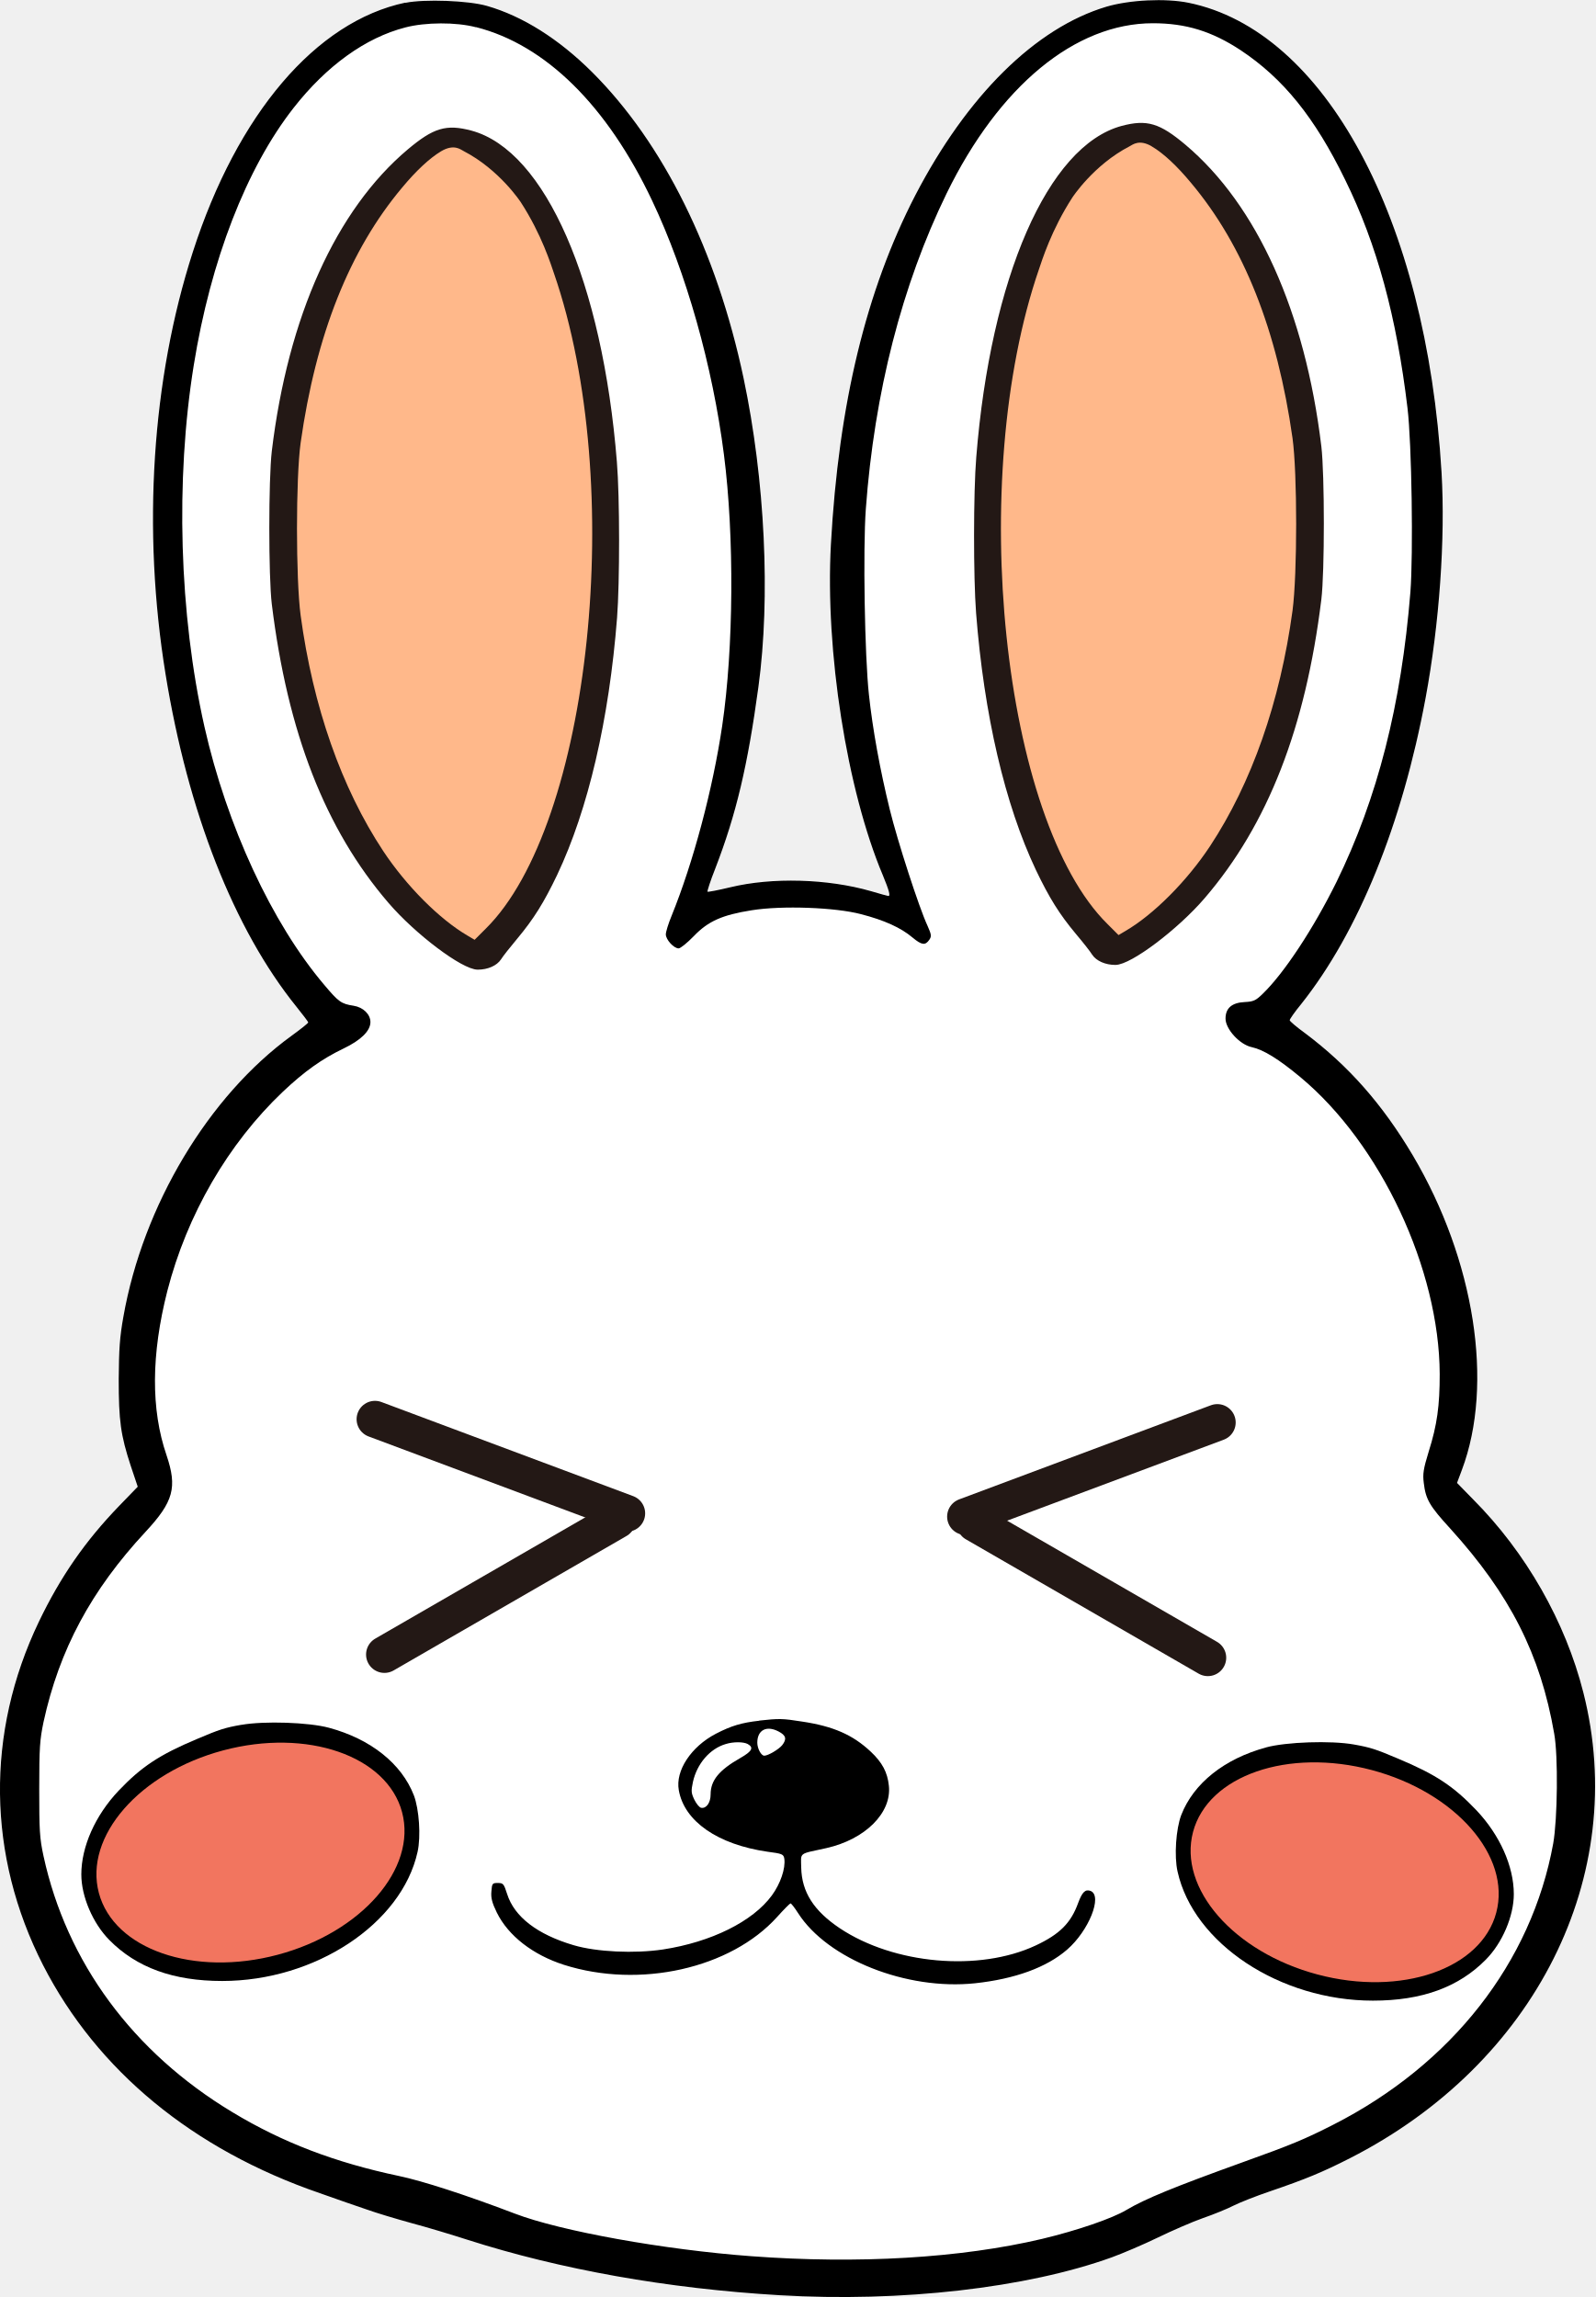
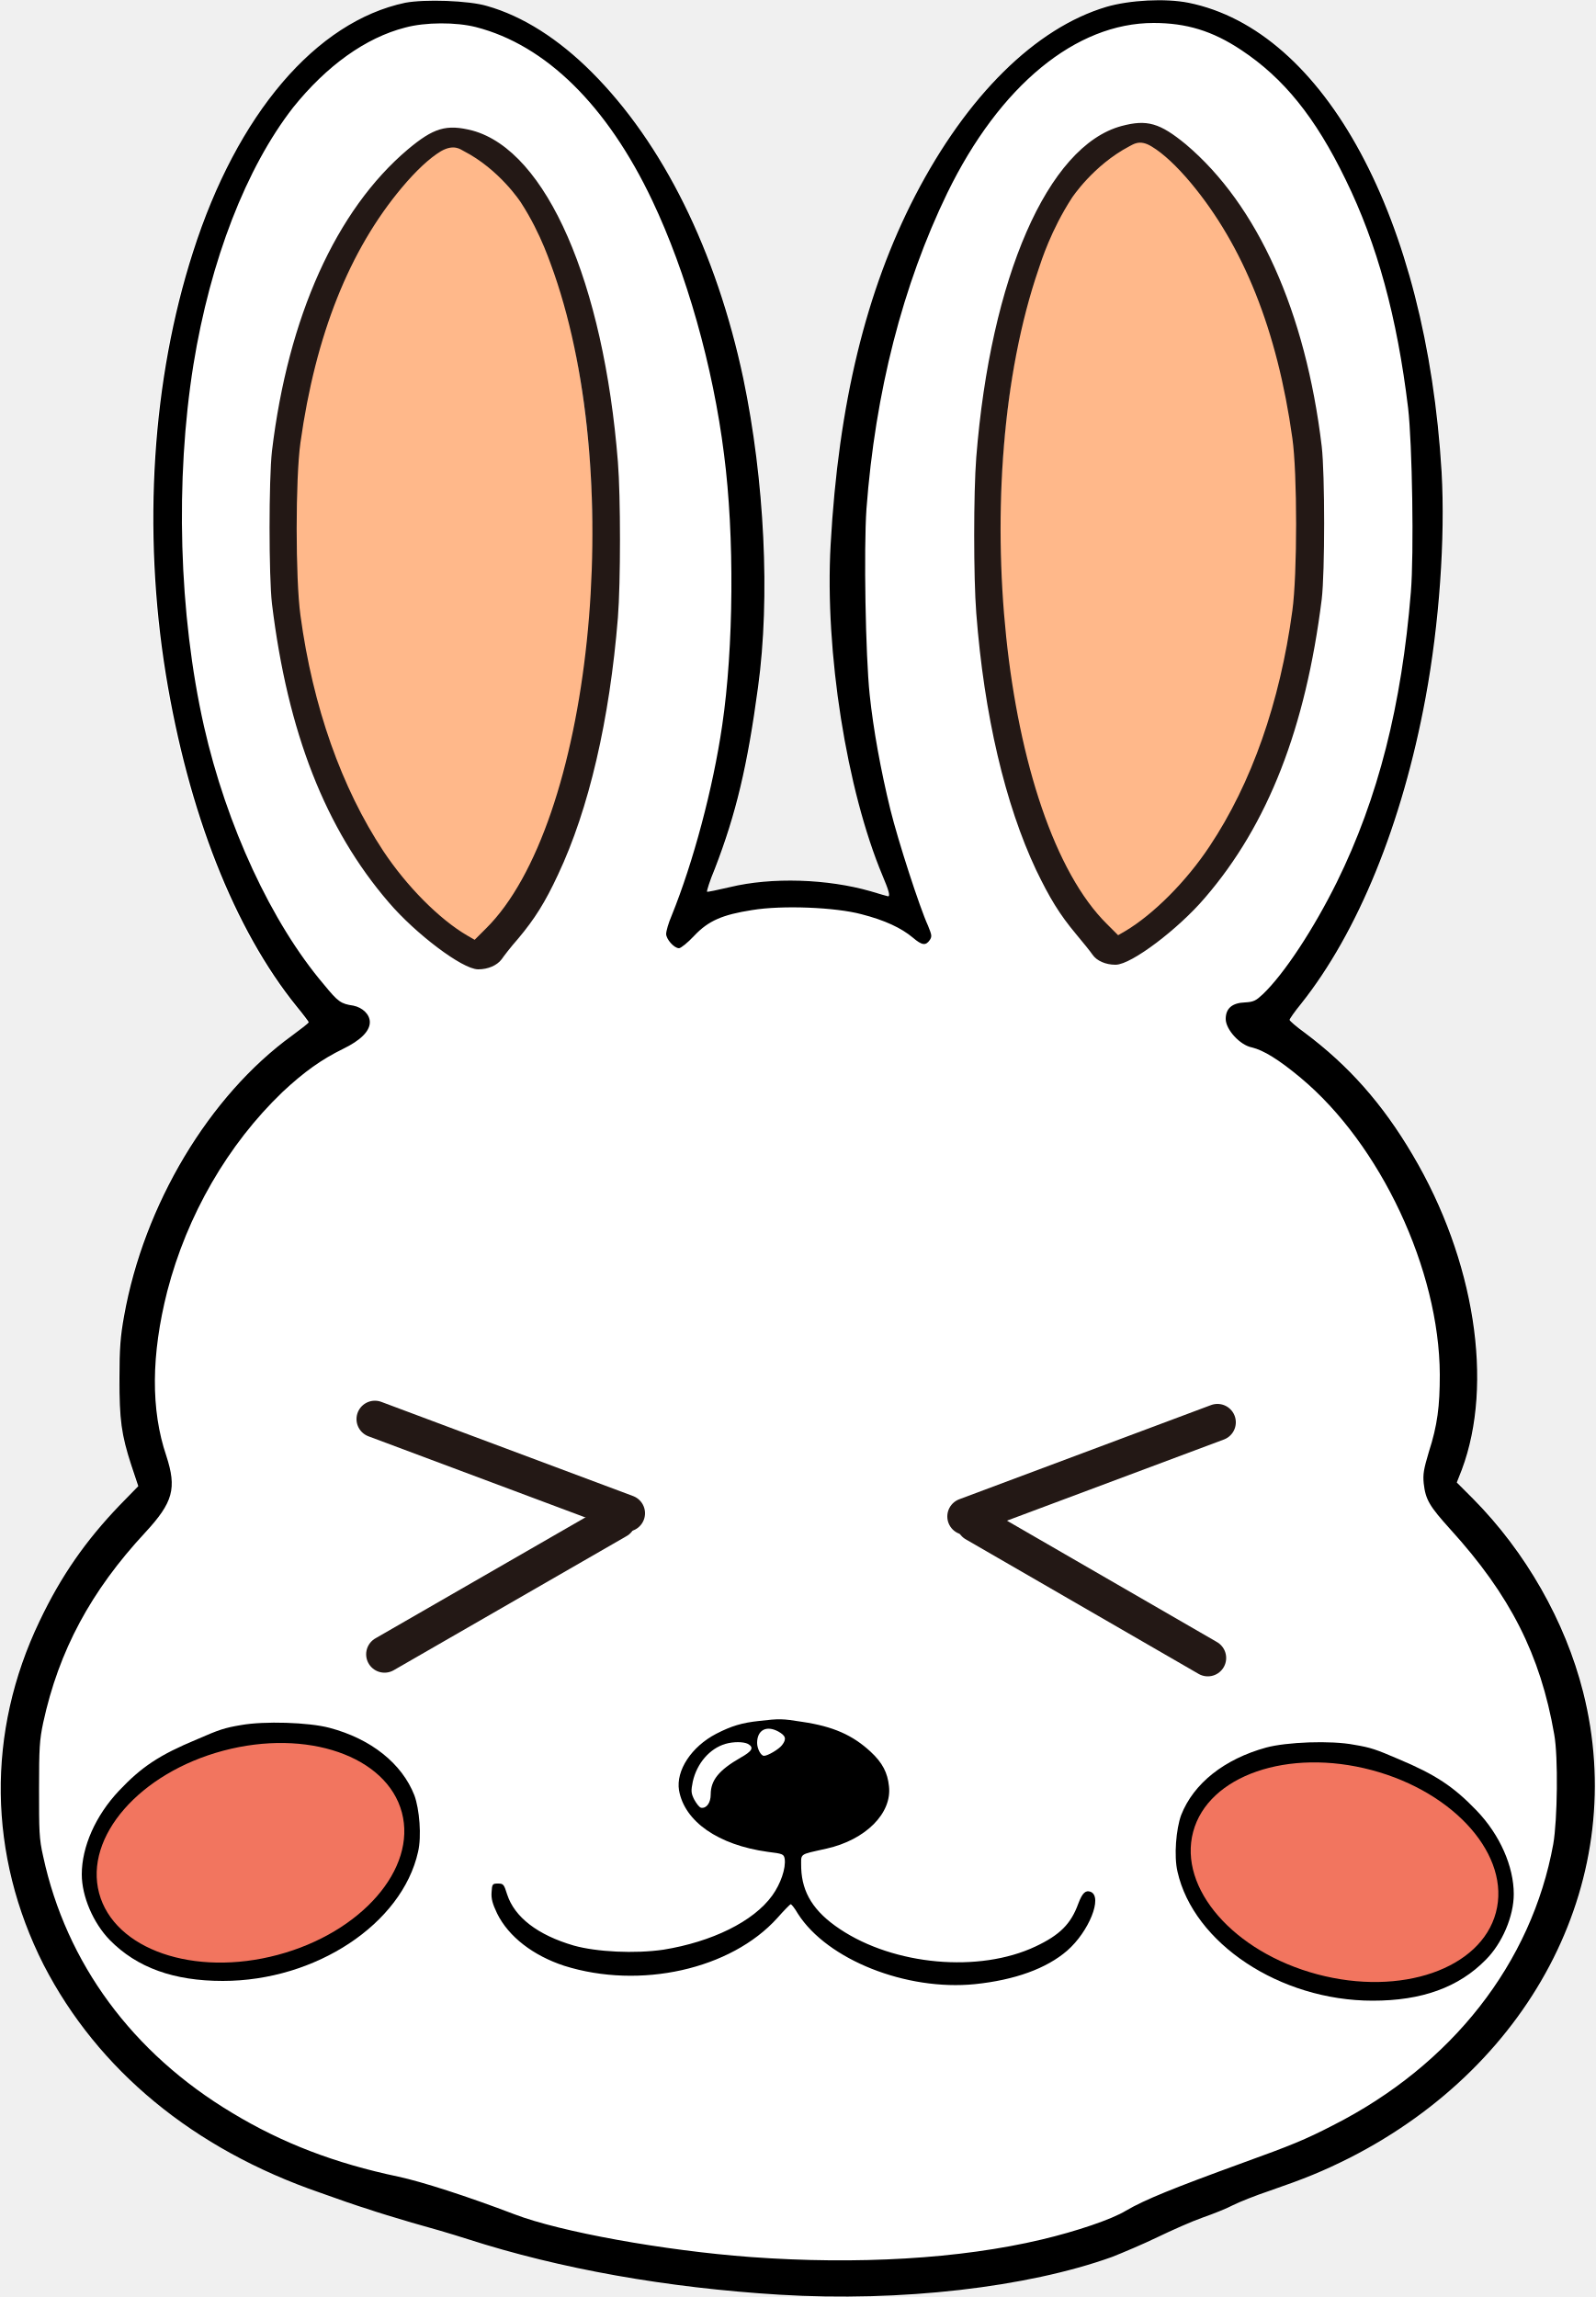
- <svg xmlns="http://www.w3.org/2000/svg" id="eyes" viewBox="0 0 347.21 500">
-   <defs>
-     <style>.cls-1{fill:#f2755f;}.cls-2{fill:#231815;stroke-miterlimit:10;}.cls-2,.cls-3{stroke:#231815;}.cls-2,.cls-4,.cls-5,.cls-6{fill-rule:evenodd;}.cls-3{fill:none;stroke-linecap:round;stroke-linejoin:round;stroke-width:8px;}.cls-4{fill:#fff;}.cls-5{fill:#ffb88a;}</style>
-   </defs>
-   <path class="cls-4" d="m315.72,332.75c-4.53-4.95-5.37-6.39-5.8-9.98-.25-1.95-.08-3.05,1.06-6.77,1.86-5.88,2.41-10.03,2.41-16.92-.08-22.85-12.86-50.09-30.29-64.6-4.78-3.98-8.08-6.01-10.62-6.56-2.62-.55-5.71-3.93-5.71-6.22s1.4-3.47,4.19-3.6c1.9-.08,2.41-.34,3.89-1.78,4.65-4.48,11.08-14.26,16.08-24.37,8.93-18.28,14.09-38.46,16.08-63.08.63-8.33.3-32.32-.63-40.06-2.37-19.84-6.64-35.62-13.58-49.71-6.64-13.62-13.5-22.04-22.72-28.18-6.3-4.15-11.97-5.88-19.12-5.88-16.92,0-33.46,13.66-44.89,37.02-9.73,19.97-15.74,43.36-17.6,68.75-.63,8.67-.25,31.94.68,40.4.8,7.53,2.41,16.33,4.53,24.96,1.69,6.9,6.39,21.41,8.21,25.3.85,1.9.93,2.28.42,3.05-.89,1.31-1.65,1.23-3.68-.47-2.5-2.12-6.13-3.77-11.21-5.08-5.58-1.48-17.18-1.9-23.78-.85-6.43,1.02-9.48,2.37-12.61,5.63-1.44,1.48-2.92,2.67-3.3,2.67-1.06,0-2.79-1.9-2.79-3.05,0-.55.55-2.33,1.23-3.98,4.74-11.63,9.01-27.71,11.04-41.42,2.5-16.92,2.67-41.29.38-59.02-2.45-19.25-8.21-39.64-15.61-55.25-9.81-20.73-23.23-33.97-38.37-37.82-4.32-1.14-11-1.1-15.36.04-8.67,2.24-17.13,8.33-24.33,17.51-10.28,13.11-18.06,33.21-21.75,56.05-4.02,24.92-3.17,54.19,2.33,78.65,4.87,21.58,14.68,42.77,26.06,56.18,3.17,3.77,3.72,4.15,6.43,4.57,2.07.34,3.64,1.86,3.64,3.55,0,1.95-2.12,3.98-5.84,5.75-4.74,2.28-8.55,4.99-13.24,9.43-11.93,11.34-20.86,26.78-25.13,43.36-3.51,13.79-3.6,25.76-.17,35.75,2.37,7.02,1.52,10.11-4.57,16.67-11.85,12.73-18.78,25.68-22.21,41.42-.8,3.85-.93,5.63-.93,14.55s.08,10.66.93,14.6c5.03,23.14,19.46,42.73,41.12,55.76,10.91,6.6,22.38,10.96,36.21,13.88,5.12,1.06,14.76,4.19,25.3,8.21,9.94,3.81,32.49,7.87,51.44,9.26,23.23,1.73,45.56.42,63.29-3.77,7.62-1.82,15.27-4.44,18.36-6.3,4.06-2.41,10.24-4.95,25.38-10.41,10.49-3.77,13.45-4.99,19.67-8.16,25.76-13.11,43.15-35.33,47.85-61.22.93-5.25,1.1-19.04.21-23.9-3-17.26-9.6-30.25-22.59-44.59Z" />
-   <path class="cls-4" d="m25.84,300.13c.04-6.47.21-9.1,1.02-13.54,4.27-24.2,18.53-48.02,36.59-61.13,1.99-1.44,3.64-2.75,3.64-2.92,0-.13-1.18-1.69-2.58-3.43-13.58-16.84-23.61-42.35-28.47-72.34-5.12-31.43-3-64.22,5.92-91.89C51.65,24.77,68.78,4.67,88.24.57c4.15-.85,13.71-.51,17.77.68,7.78,2.24,15.61,7.19,22.85,14.38,15.53,15.48,27.12,38.88,33,66.67,4.65,22.13,5.88,47.68,3.22,67.22-2.33,17.13-4.82,27.67-9.39,39.51-1.06,2.67-1.78,4.91-1.69,5.03.13.08,2.37-.34,4.99-.97,9.1-2.2,21.15-1.86,30.59.85,1.99.59,3.68,1.06,3.81,1.06.47,0,.13-1.27-1.23-4.53-7.83-18.57-12.56-48.82-11.3-72,1.69-30.63,7.66-55.25,18.36-75.98,11.3-21.74,26.19-36.47,41.63-41.08,5.03-1.48,12.82-1.86,17.85-.85,29.7,6.05,51.78,47,55.08,102.21.85,14.47-.47,32.96-3.47,49.12-5.12,27.54-14.64,50.98-27.08,66.63-1.4,1.69-2.5,3.3-2.5,3.51s1.48,1.48,3.3,2.79c9.48,7.11,16.84,15.44,23.48,26.61,13.5,22.8,17.73,49.84,10.7,68.49l-1.06,2.83,3.47,3.55c11.55,11.59,20.14,26.69,24.03,42.09,10.11,39.81-10.45,80.8-50.81,101.36-5.97,3.05-9.65,4.57-17.47,7.23-3,1.02-6.52,2.41-7.87,3.09-1.31.68-4.32,1.9-6.64,2.71-2.28.8-6.77,2.75-9.9,4.27-3.13,1.52-7.61,3.43-9.94,4.27-18.49,6.68-45.94,9.81-72.34,8.25-24.45-1.44-47.68-5.58-67.9-12.06-3.38-1.1-8.88-2.75-12.23-3.64-3.38-.93-7.74-2.24-9.73-2.96-2.03-.68-6.6-2.28-10.2-3.55-27.67-9.52-48.48-26.69-60.24-49.62-12.18-23.86-12.52-50.55-.93-74.75,4.74-9.86,10.11-17.6,17.51-25.26l4.02-4.15-1.52-4.53" />
-   <path class="cls-6" d="m88.24.57c-19.46,4.1-36.59,24.2-46.28,54.32-8.93,27.67-11.04,60.45-5.92,91.89,4.87,29.99,14.89,55.5,28.47,72.34,1.4,1.73,2.58,3.3,2.58,3.43,0,.17-1.65,1.48-3.64,2.92-18.06,13.11-32.32,36.93-36.59,61.13-.8,4.44-.97,7.06-1.02,13.54,0,9.14.42,12.23,2.62,18.95l1.52,4.53-4.02,4.15c-7.4,7.66-12.78,15.4-17.51,25.26-11.59,24.2-11.25,50.89.93,74.75,11.76,22.93,32.58,40.11,60.24,49.62,3.6,1.27,8.16,2.88,10.2,3.55,1.99.72,6.35,2.03,9.73,2.96,3.34.89,8.84,2.54,12.23,3.64,20.22,6.47,43.45,10.62,67.9,12.06,26.4,1.57,53.85-1.57,72.34-8.25,2.33-.85,6.81-2.75,9.94-4.27s7.61-3.47,9.9-4.27c2.33-.8,5.33-2.03,6.64-2.71,1.35-.68,4.87-2.07,7.87-3.09,7.83-2.67,11.51-4.19,17.47-7.23,40.36-20.56,60.92-61.55,50.81-101.36-3.89-15.4-12.48-30.5-24.03-42.09l-3.47-3.55,1.06-2.83c7.02-18.66,2.79-45.69-10.7-68.49-6.64-11.17-14-19.5-23.48-26.61-1.82-1.31-3.3-2.58-3.3-2.79s1.1-1.82,2.5-3.51c12.44-15.65,21.96-39.09,27.08-66.63,3-16.16,4.32-34.65,3.47-49.12-3.3-55.21-25.38-96.16-55.08-102.21-5.03-1.02-12.82-.63-17.85.85-15.44,4.61-30.33,19.33-41.63,41.08-10.7,20.73-16.67,45.35-18.36,75.98-1.27,23.18,3.47,53.43,11.3,72,1.35,3.26,1.69,4.53,1.23,4.53-.13,0-1.82-.47-3.81-1.06-9.43-2.71-21.49-3.05-30.59-.85-2.62.63-4.87,1.06-4.99.97-.08-.13.63-2.37,1.69-5.03,4.57-11.85,7.06-22.38,9.39-39.51,2.67-19.55,1.44-45.1-3.22-67.22-5.88-27.79-17.47-51.19-33-66.67-7.23-7.19-15.06-12.14-22.84-14.38-4.06-1.18-13.62-1.52-17.77-.68Zm15.36,5.33c15.15,3.85,28.56,17.09,38.37,37.82,7.4,15.61,13.16,36,15.61,55.25,2.28,17.73,2.12,42.09-.38,59.02-2.03,13.71-6.3,29.78-11.04,41.42-.68,1.65-1.23,3.43-1.23,3.98,0,1.14,1.73,3.05,2.79,3.05.38,0,1.86-1.18,3.3-2.67,3.13-3.26,6.18-4.61,12.61-5.63,6.6-1.06,18.19-.63,23.78.85,5.08,1.31,8.71,2.96,11.21,5.08,2.03,1.69,2.79,1.78,3.68.47.51-.76.42-1.14-.42-3.05-1.82-3.89-6.52-18.4-8.21-25.3-2.12-8.63-3.72-17.43-4.53-24.96-.93-8.46-1.31-31.73-.68-40.4,1.86-25.38,7.87-48.78,17.6-68.75,11.42-23.35,27.96-37.02,44.89-37.02,7.15,0,12.82,1.73,19.12,5.88,9.22,6.13,16.08,14.55,22.72,28.18,6.94,14.09,11.21,29.87,13.58,49.71.93,7.74,1.27,31.73.63,40.06-1.99,24.62-7.15,44.8-16.08,63.08-4.99,10.11-11.42,19.88-16.08,24.37-1.48,1.44-1.99,1.69-3.89,1.78-2.79.13-4.19,1.31-4.19,3.6s3.09,5.67,5.71,6.22c2.54.55,5.84,2.58,10.62,6.56,17.43,14.51,30.21,41.76,30.29,64.6,0,6.9-.55,11.04-2.41,16.92-1.14,3.72-1.31,4.82-1.06,6.77.42,3.6,1.27,5.03,5.8,9.98,12.99,14.34,19.59,27.33,22.59,44.59.89,4.87.72,18.66-.21,23.9-4.7,25.89-22.08,48.1-47.85,61.22-6.22,3.17-9.18,4.4-19.67,8.16-15.15,5.46-21.32,8-25.38,10.41-3.09,1.86-10.75,4.48-18.36,6.3-17.73,4.19-40.06,5.5-63.29,3.77-18.95-1.4-41.5-5.46-51.44-9.26-10.53-4.02-20.18-7.15-25.3-8.21-13.83-2.92-25.3-7.28-36.21-13.88-21.66-13.03-36.09-32.62-41.12-55.76-.85-3.93-.93-5.58-.93-14.6s.13-10.7.93-14.55c3.43-15.74,10.36-28.68,22.21-41.42,6.09-6.56,6.94-9.65,4.57-16.67-3.43-9.98-3.34-21.96.17-35.75,4.27-16.58,13.2-32.03,25.13-43.36,4.7-4.44,8.5-7.15,13.24-9.43,3.72-1.78,5.84-3.81,5.84-5.75,0-1.69-1.57-3.22-3.64-3.55-2.71-.42-3.26-.8-6.43-4.57-11.38-13.41-21.19-34.61-26.06-56.18-5.5-24.45-6.35-53.73-2.33-78.65,3.68-22.84,11.46-42.94,21.74-56.05,7.19-9.18,15.65-15.27,24.33-17.51,4.36-1.14,11.04-1.18,15.36-.04Z" />
-   <path class="cls-6" d="m165.26,374.56c-3.81.42-6.09,1.1-9.43,2.83-5.42,2.83-8.84,8.04-8.08,12.27,1.18,6.81,8.5,11.85,19.29,13.41,3.26.42,3.51.55,3.68,1.52.3,2.12-.85,5.46-2.71,8-4.15,5.67-13.2,10.15-23.69,11.76-6.22.93-14.47.55-19.46-.93-7.91-2.33-12.9-6.18-14.47-11.13-.72-2.24-.85-2.41-2.03-2.41s-1.27.08-1.4,1.86c-.13,1.4.17,2.5,1.18,4.57,2.5,5.08,7.87,9.22,14.6,11.38,16.5,5.25,36.3.8,46.41-10.41,1.44-1.61,2.79-2.96,2.92-2.96.17,0,.89.93,1.65,2.12,6.43,10.03,23.61,16.84,38.5,15.27,8.67-.93,15.57-3.43,20.05-7.32,4.74-4.1,7.78-11.72,5.12-12.78-1.14-.42-1.82.21-2.71,2.62-1.57,4.36-4.02,6.81-9.26,9.26-12.31,5.75-30.84,4.1-42.64-3.77-5.67-3.81-8.25-7.87-8.38-13.16-.04-3.43-.72-2.92,5.46-4.27,8.46-1.9,14.26-7.66,13.62-13.58-.3-2.92-1.44-5.08-3.98-7.45-3.89-3.64-8.12-5.5-14.93-6.52-4.27-.68-4.99-.68-9.31-.21Zm4.19,2.33c1.65.85,1.86,1.65.8,3-.72.89-3.05,2.28-3.89,2.28-.68,0-1.52-1.57-1.52-2.83,0-2.75,1.99-3.81,4.61-2.45Zm-6.68,2.75c1.35.76.93,1.57-1.57,3-4.7,2.67-6.52,4.91-6.52,7.95,0,1.82-.93,3.13-2.07,2.92-.38-.08-1.02-.85-1.48-1.78-.68-1.44-.72-1.86-.3-3.85.89-3.98,3.68-7.23,7.15-8.25,1.65-.51,3.81-.51,4.78,0Z" />
+ <svg xmlns="http://www.w3.org/2000/svg" version="1.1" id="eyes" x="0px" y="0px" viewBox="0 0 347.2 500" style="enable-background:new 0 0 347.2 500;" xml:space="preserve">
+   <style type="text/css">
+ 	.st0{fill-rule:evenodd;clip-rule:evenodd;fill:#FFFFFF;}
+ 	.st1{fill-rule:evenodd;clip-rule:evenodd;}
+ 	.st2{fill:#F2755F;}
+ 	.st3{fill-rule:evenodd;clip-rule:evenodd;fill:#FFB88A;}
+ 	.st4{fill-rule:evenodd;clip-rule:evenodd;fill:#231815;stroke:#231815;stroke-miterlimit:10;}
+ 	.st5{fill:none;stroke:#231815;stroke-width:8;stroke-linecap:round;stroke-linejoin:round;}
+ </style>
  <g>
-     <path class="cls-6" d="m52.52,375.45c-3.6.63-4.78,1.02-9.65,3.09-8.16,3.43-12.06,6.01-17.05,11.25-5.08,5.37-8.12,12.18-8.12,18.23,0,4.78,2.5,10.62,6.09,14.26,5.92,6.01,13.92,8.93,24.58,8.93,20.22,0,39.05-12.44,42.52-28.09.76-3.38.34-9.31-.8-12.31-2.67-6.9-9.39-12.27-18.49-14.72-4.36-1.18-14.05-1.52-19.08-.63Zm16.16,5.5c6.77,1.44,13.5,6.05,15.78,10.83,4.19,8.63-.42,19.38-11.59,27.08-3.17,2.16-9.6,4.99-14,6.18-3.55.93-5.08,1.1-10.49,1.14-5.37,0-6.85-.13-9.65-.93-6.98-1.99-11.89-5.58-14.3-10.49-4.48-9.05.47-20.01,12.56-27.96,4.53-2.92,6.64-3.81,12.01-4.99,2.45-.55,4.82-1.1,5.29-1.18,2.07-.47,11.63-.25,14.38.34Z" />
-     <ellipse class="cls-1" cx="54.52" cy="403.26" rx="34.15" ry="23.02" transform="translate(-101.99 27.63) rotate(-14.92)" />
-   </g>
-   <g>
-     <path class="cls-6" d="m275.61,380.37c-9.1,2.45-15.82,7.83-18.49,14.72-1.14,3-1.57,8.93-.8,12.31,3.47,15.65,22.29,28.09,42.52,28.09,10.66,0,18.66-2.92,24.58-8.93,3.6-3.64,6.09-9.48,6.09-14.26,0-6.05-3.05-12.86-8.12-18.23-4.99-5.25-8.88-7.83-17.05-11.25-4.87-2.07-6.05-2.45-9.65-3.09-5.03-.89-14.72-.55-19.08.63Zm17.3,4.53c.47.08,2.83.63,5.29,1.18,5.37,1.18,7.49,2.07,12.01,4.99,12.1,7.95,17.05,18.91,12.56,27.96-2.41,4.91-7.32,8.5-14.3,10.49-2.79.8-4.27.93-9.65.93-5.42-.04-6.94-.21-10.49-1.14-4.4-1.18-10.83-4.02-14-6.18-11.17-7.7-15.78-18.45-11.59-27.08,2.28-4.78,9.01-9.39,15.78-10.83,2.75-.59,12.31-.8,14.38-.34Z" />
-     <ellipse class="cls-1" cx="292.69" cy="407.54" rx="23.02" ry="34.15" transform="translate(-176.47 585.44) rotate(-75.08)" />
-   </g>
-   <g>
-     <path class="cls-5" d="m247.53,30.62c-5.01.63-10.39,7.18-12.8,10.13-1.74,2.12-4.26,5.65-7.54,14.17-3.57,9.27-5.3,17.33-6.45,23.96-2.48,14.35-2.88,25.7-3,30.17-.72,27.24-1.2,45.67,6.76,67.04,4.68,12.55,10.14,27.22,19.17,28.03,14.77,1.33,28.81-35.33,32.13-43.99,4.28-11.18,10.35-27.5,9.87-49.53-.91-41.46-24.55-81.67-38.14-79.97Z" />
-     <path class="cls-2" d="m244.31,27.88c-15.78,4.23-28.18,32.66-31.31,71.67-.63,7.57-.63,26.19-.04,33.84,1.73,22.17,6.26,41.59,12.99,55.8,2.88,6.01,5.03,9.48,8.63,13.79,1.57,1.86,3.17,3.89,3.55,4.53.8,1.23,2.62,2.03,4.65,2.03,3.17,0,13.28-7.61,19.08-14.38,13.66-15.91,21.83-36.85,25.26-64.73.72-5.92.72-27.08,0-33.21-3.51-29.15-13.92-52.29-29.44-65.36-5.5-4.61-8.08-5.37-13.37-3.98Zm6.73,3.6c2.54,1.52,5.5,4.27,8.59,8,11.55,13.75,18.87,32.24,22.21,55.84,1.06,7.7,1.06,29.66,0,37.65-2.71,19.97-8.93,37.69-18.06,51.53-5.08,7.66-12.31,14.93-18.53,18.57l-1.86,1.1-2.71-2.71c-23.06-22.8-30.84-97.13-14.98-143.08.64-1.85,2.68-8.52,7.28-15.63,0,0,4.68-7.23,12.69-11.36.61-.31,2.3-1.76,5.37.08Z" />
-   </g>
-   <g>
-     <path class="cls-5" d="m99.25,31.66c5.01.63,10.39,7.18,12.8,10.13,1.74,2.12,4.26,5.65,7.54,14.17,3.57,9.27,5.3,17.33,6.45,23.96,2.48,14.35,2.88,25.7,3,30.17.72,27.24,1.2,45.67-6.76,67.04-4.68,12.55-10.14,27.22-19.17,28.03-14.77,1.33-28.81-35.33-32.13-43.99-4.28-11.18-10.35-27.5-9.87-49.53.91-41.46,24.55-81.67,38.14-79.97Z" />
-     <path class="cls-2" d="m89.1,32.89c-15.53,13.07-25.93,36.21-29.44,65.36-.72,6.13-.72,27.29,0,33.21,3.43,27.88,11.59,48.82,25.26,64.73,5.8,6.77,15.91,14.38,19.08,14.38,2.03,0,3.85-.8,4.65-2.03.38-.63,1.99-2.67,3.55-4.53,3.6-4.32,5.75-7.78,8.63-13.79,6.73-14.21,11.25-33.63,12.99-55.8.59-7.66.59-26.27-.04-33.84-3.13-39.01-15.53-67.43-31.31-71.67-5.29-1.4-7.87-.63-13.37,3.98Zm12.01-.47c8,4.13,12.69,11.36,12.69,11.36,4.6,7.1,6.64,13.78,7.28,15.63,15.86,45.94,8.08,120.27-14.98,143.08l-2.71,2.71-1.86-1.1c-6.22-3.64-13.45-10.91-18.53-18.57-9.14-13.83-15.36-31.56-18.06-51.53-1.06-8-1.06-29.95,0-37.65,3.34-23.61,10.66-42.09,22.21-55.84,3.09-3.72,6.05-6.47,8.59-8,3.07-1.84,4.77-.4,5.37-.08Z" />
-   </g>
-   <g>
-     <line class="cls-3" x1="81.62" y1="308.93" x2="136.43" y2="329.42" />
-     <line class="cls-3" x1="83.68" y1="360.15" x2="134.36" y2="330.89" />
-   </g>
-   <g>
-     <line class="cls-3" x1="264.97" y1="309.64" x2="210.16" y2="330.13" />
-     <line class="cls-3" x1="262.91" y1="360.85" x2="212.23" y2="331.6" />
+     <path class="st0" d="M315.7,332.8c-4.5-5-5.4-6.4-5.8-10c-0.2-2-0.1-3,1.1-6.8c1.9-5.9,2.4-10,2.4-16.9   c-0.1-22.9-12.9-50.1-30.3-64.6c-4.8-4-8.1-6-10.6-6.6c-2.6-0.6-5.7-3.9-5.7-6.2s1.4-3.5,4.2-3.6c1.9-0.1,2.4-0.3,3.9-1.8   c4.6-4.5,11.1-14.3,16.1-24.4c8.9-18.3,14.1-38.5,16.1-63.1c0.6-8.3,0.3-32.3-0.6-40.1c-2.4-19.8-6.6-35.6-13.6-49.7   c-6.6-13.6-13.5-22-22.7-28.2C263.8,6.8,258.1,5,251,5c-16.9,0-33.5,13.7-44.9,37c-9.7,20-15.7,43.4-17.6,68.8   c-0.6,8.7-0.2,31.9,0.7,40.4c0.8,7.5,2.4,16.3,4.5,25c1.7,6.9,6.4,21.4,8.2,25.3c0.9,1.9,0.9,2.3,0.4,3.1c-0.9,1.3-1.6,1.2-3.7-0.5   c-2.5-2.1-6.1-3.8-11.2-5.1c-5.6-1.5-17.2-1.9-23.8-0.9c-6.4,1-9.5,2.4-12.6,5.6c-1.4,1.5-2.9,2.7-3.3,2.7c-1.1,0-2.8-1.9-2.8-3.1   c0-0.6,0.6-2.3,1.2-4c4.7-11.6,9-27.7,11-41.4c2.5-16.9,2.7-41.3,0.4-59c-2.4-19.2-8.2-39.6-15.6-55.2c-9.8-20.7-23.2-34-38.4-37.8   c-4.3-1.1-11-1.1-15.4,0c-8.7,2.2-17.1,8.3-24.3,17.5c-10.3,13.1-18.1,33.2-21.8,56c-4,24.9-3.2,54.2,2.3,78.6   c4.9,21.6,14.7,42.8,26.1,56.2c3.2,3.8,3.7,4.1,6.4,4.6c2.1,0.3,3.6,1.9,3.6,3.6c0,1.9-2.1,4-5.8,5.8c-4.7,2.3-8.6,5-13.2,9.4   c-11.9,11.3-20.9,26.8-25.1,43.4c-3.5,13.8-3.6,25.8-0.2,35.8c2.4,7,1.5,10.1-4.6,16.7c-11.9,12.7-18.8,25.7-22.2,41.4   c-0.8,3.9-0.9,5.6-0.9,14.5S8.6,400,9.5,404c5,23.1,19.5,42.7,41.1,55.8c10.9,6.6,22.4,11,36.2,13.9c5.1,1.1,14.8,4.2,25.3,8.2   c9.9,3.8,32.5,7.9,51.4,9.3c23.2,1.7,45.6,0.4,63.3-3.8c7.6-1.8,15.3-4.4,18.4-6.3c4.1-2.4,10.2-5,25.4-10.4   c10.5-3.8,13.5-5,19.7-8.2c25.8-13.1,43.1-35.3,47.9-61.2c0.9-5.2,1.1-19,0.2-23.9C335.3,360.1,328.7,347.1,315.7,332.8   L315.7,332.8z" />
+     <path class="st0" d="M25.8,300.1c0-6.5,0.2-9.1,1-13.5c4.3-24.2,18.5-48,36.6-61.1c2-1.4,3.6-2.8,3.6-2.9c0-0.1-1.2-1.7-2.6-3.4   c-13.6-16.8-23.6-42.3-28.5-72.3c-5.1-31.4-3-64.2,5.9-91.9C51.7,24.8,68.8,4.7,88.2,0.6c4.2-0.9,13.7-0.5,17.8,0.7   c7.8,2.2,15.6,7.2,22.9,14.4c15.5,15.5,27.1,38.9,33,66.7c4.6,22.1,5.9,47.7,3.2,67.2c-2.3,17.1-4.8,27.7-9.4,39.5   c-1.1,2.7-1.8,4.9-1.7,5c0.1,0.1,2.4-0.3,5-1c9.1-2.2,21.1-1.9,30.6,0.9c2,0.6,3.7,1.1,3.8,1.1c0.5,0,0.1-1.3-1.2-4.5   c-7.8-18.6-12.6-48.8-11.3-72c1.7-30.6,7.7-55.2,18.4-76C210.5,20.7,225.4,6,240.9,1.4c5-1.5,12.8-1.9,17.9-0.9   c29.7,6.1,51.8,47,55.1,102.2c0.9,14.5-0.5,33-3.5,49.1c-5.1,27.5-14.6,51-27.1,66.6c-1.4,1.7-2.5,3.3-2.5,3.5s1.5,1.5,3.3,2.8   c9.5,7.1,16.8,15.4,23.5,26.6c13.5,22.8,17.7,49.8,10.7,68.5l-1.1,2.8l3.5,3.5c11.5,11.6,20.1,26.7,24,42.1   c10.1,39.8-10.5,80.8-50.8,101.4c-6,3-9.6,4.6-17.5,7.2c-3,1-6.5,2.4-7.9,3.1c-1.3,0.7-4.3,1.9-6.6,2.7c-2.3,0.8-6.8,2.8-9.9,4.3   c-3.1,1.5-7.6,3.4-9.9,4.3c-18.5,6.7-45.9,9.8-72.3,8.2c-24.4-1.4-47.7-5.6-67.9-12.1c-3.4-1.1-8.9-2.8-12.2-3.6   c-3.4-0.9-7.7-2.2-9.7-3c-2-0.7-6.6-2.3-10.2-3.5c-27.7-9.5-48.5-26.7-60.2-49.6C-2.8,403.9-3.1,377.2,8.5,353   c4.7-9.9,10.1-17.6,17.5-25.3l4-4.1l-1.5-4.5" />
+     <path class="st1" d="M88.2,0.6C68.8,4.7,51.6,24.8,42,54.9c-8.9,27.7-11,60.4-5.9,91.9c4.9,30,14.9,55.5,28.5,72.3   c1.4,1.7,2.6,3.3,2.6,3.4c0,0.2-1.7,1.5-3.6,2.9c-18.1,13.1-32.3,36.9-36.6,61.1c-0.8,4.4-1,7.1-1,13.5c0,9.1,0.4,12.2,2.6,19   l1.5,4.5l-4,4.1c-7.4,7.7-12.8,15.4-17.5,25.3c-11.6,24.2-11.2,50.9,0.9,74.8c11.8,22.9,32.6,40.1,60.2,49.6   c3.6,1.3,8.2,2.9,10.2,3.5c2,0.7,6.3,2,9.7,3c3.3,0.9,8.8,2.5,12.2,3.6c20.2,6.5,43.4,10.6,67.9,12.1c26.4,1.6,53.9-1.6,72.3-8.2   c2.3-0.9,6.8-2.8,9.9-4.3s7.6-3.5,9.9-4.3c2.3-0.8,5.3-2,6.6-2.7c1.4-0.7,4.9-2.1,7.9-3.1c7.8-2.7,11.5-4.2,17.5-7.2   c40.4-20.6,60.9-61.5,50.8-101.4c-3.9-15.4-12.5-30.5-24-42.1l-3.5-3.5l1.1-2.8c7-18.7,2.8-45.7-10.7-68.5   c-6.6-11.2-14-19.5-23.5-26.6c-1.8-1.3-3.3-2.6-3.3-2.8s1.1-1.8,2.5-3.5c12.4-15.6,22-39.1,27.1-66.6c3-16.2,4.3-34.7,3.5-49.1   c-3.3-55.2-25.4-96.2-55.1-102.2c-5-1-12.8-0.6-17.9,0.9c-15.4,4.6-30.3,19.3-41.6,41.1c-10.7,20.7-16.7,45.3-18.4,76   c-1.3,23.2,3.5,53.4,11.3,72c1.4,3.3,1.7,4.5,1.2,4.5c-0.1,0-1.8-0.5-3.8-1.1c-9.4-2.7-21.5-3.1-30.6-0.9c-2.6,0.6-4.9,1.1-5,1   c-0.1-0.1,0.6-2.4,1.7-5c4.6-11.9,7.1-22.4,9.4-39.5c2.7-19.6,1.4-45.1-3.2-67.2c-5.9-27.8-17.5-51.2-33-66.7   C121.6,8.5,113.8,3.5,106,1.3C102,0.1,92.4-0.2,88.2,0.6L88.2,0.6z M103.6,5.9C118.8,9.8,132.2,23,142,43.7   c7.4,15.6,13.2,36,15.6,55.2c2.3,17.7,2.1,42.1-0.4,59c-2,13.7-6.3,29.8-11,41.4c-0.7,1.6-1.2,3.4-1.2,4c0,1.1,1.7,3.1,2.8,3.1   c0.4,0,1.9-1.2,3.3-2.7c3.1-3.3,6.2-4.6,12.6-5.6c6.6-1.1,18.2-0.6,23.8,0.9c5.1,1.3,8.7,3,11.2,5.1c2,1.7,2.8,1.8,3.7,0.5   c0.5-0.8,0.4-1.1-0.4-3.1c-1.8-3.9-6.5-18.4-8.2-25.3c-2.1-8.6-3.7-17.4-4.5-25c-0.9-8.5-1.3-31.7-0.7-40.4   c1.9-25.4,7.9-48.8,17.6-68.8c11.4-23.4,28-37,44.9-37c7.1,0,12.8,1.7,19.1,5.9c9.2,6.1,16.1,14.6,22.7,28.2   c6.9,14.1,11.2,29.9,13.6,49.7c0.9,7.7,1.3,31.7,0.6,40.1c-2,24.6-7.1,44.8-16.1,63.1c-5,10.1-11.4,19.9-16.1,24.4   c-1.5,1.4-2,1.7-3.9,1.8c-2.8,0.1-4.2,1.3-4.2,3.6s3.1,5.7,5.7,6.2c2.5,0.6,5.8,2.6,10.6,6.6c17.4,14.5,30.2,41.8,30.3,64.6   c0,6.9-0.5,11-2.4,16.9c-1.1,3.7-1.3,4.8-1.1,6.8c0.4,3.6,1.3,5,5.8,10c13,14.3,19.6,27.3,22.6,44.6c0.9,4.9,0.7,18.7-0.2,23.9   c-4.7,25.9-22.1,48.1-47.9,61.2c-6.2,3.2-9.2,4.4-19.7,8.2c-15.1,5.5-21.3,8-25.4,10.4c-3.1,1.9-10.8,4.5-18.4,6.3   c-17.7,4.2-40.1,5.5-63.3,3.8c-18.9-1.4-41.5-5.5-51.4-9.3c-10.5-4-20.2-7.1-25.3-8.2c-13.8-2.9-25.3-7.3-36.2-13.9   c-21.7-13-36.1-32.6-41.1-55.8c-0.9-3.9-0.9-5.6-0.9-14.6s0.1-10.7,0.9-14.5c3.4-15.7,10.4-28.7,22.2-41.4   c6.1-6.6,6.9-9.6,4.6-16.7c-3.4-10-3.3-22,0.2-35.8c4.3-16.6,13.2-32,25.1-43.4c4.7-4.4,8.5-7.1,13.2-9.4c3.7-1.8,5.8-3.8,5.8-5.8   c0-1.7-1.6-3.2-3.6-3.6c-2.7-0.4-3.3-0.8-6.4-4.6c-11.4-13.4-21.2-34.6-26.1-56.2c-5.5-24.4-6.3-53.7-2.3-78.7   c3.7-22.8,11.5-42.9,21.7-56C71.1,14.3,79.6,8.2,88.2,6C92.6,4.8,99.3,4.8,103.6,5.9L103.6,5.9z" />
+     <path class="st1" d="M165.3,374.6c-3.8,0.4-6.1,1.1-9.4,2.8c-5.4,2.8-8.8,8-8.1,12.3c1.2,6.8,8.5,11.9,19.3,13.4   c3.3,0.4,3.5,0.5,3.7,1.5c0.3,2.1-0.9,5.5-2.7,8c-4.1,5.7-13.2,10.1-23.7,11.8c-6.2,0.9-14.5,0.5-19.5-0.9   c-7.9-2.3-12.9-6.2-14.5-11.1c-0.7-2.2-0.8-2.4-2-2.4s-1.3,0.1-1.4,1.9c-0.1,1.4,0.2,2.5,1.2,4.6c2.5,5.1,7.9,9.2,14.6,11.4   c16.5,5.2,36.3,0.8,46.4-10.4c1.4-1.6,2.8-3,2.9-3c0.2,0,0.9,0.9,1.6,2.1c6.4,10,23.6,16.8,38.5,15.3c8.7-0.9,15.6-3.4,20.1-7.3   c4.7-4.1,7.8-11.7,5.1-12.8c-1.1-0.4-1.8,0.2-2.7,2.6c-1.6,4.4-4,6.8-9.3,9.3c-12.3,5.8-30.8,4.1-42.6-3.8   c-5.7-3.8-8.2-7.9-8.4-13.2c0-3.4-0.7-2.9,5.5-4.3c8.5-1.9,14.3-7.7,13.6-13.6c-0.3-2.9-1.4-5.1-4-7.5c-3.9-3.6-8.1-5.5-14.9-6.5   C170.3,374.1,169.6,374.1,165.3,374.6L165.3,374.6z M169.4,376.9c1.6,0.9,1.9,1.6,0.8,3c-0.7,0.9-3.1,2.3-3.9,2.3   c-0.7,0-1.5-1.6-1.5-2.8C164.8,376.6,166.8,375.5,169.4,376.9z M162.8,379.6c1.4,0.8,0.9,1.6-1.6,3c-4.7,2.7-6.5,4.9-6.5,8   c0,1.8-0.9,3.1-2.1,2.9c-0.4-0.1-1-0.9-1.5-1.8c-0.7-1.4-0.7-1.9-0.3-3.9c0.9-4,3.7-7.2,7.1-8.2   C159.6,379.1,161.8,379.1,162.8,379.6L162.8,379.6z" />
+     <g>
+       <path class="st1" d="M52.5,375.5c-3.6,0.6-4.8,1-9.6,3.1c-8.2,3.4-12.1,6-17,11.2c-5.1,5.4-8.1,12.2-8.1,18.2    c0,4.8,2.5,10.6,6.1,14.3c5.9,6,13.9,8.9,24.6,8.9c20.2,0,39-12.4,42.5-28.1c0.8-3.4,0.3-9.3-0.8-12.3    c-2.7-6.9-9.4-12.3-18.5-14.7C67.2,374.9,57.5,374.6,52.5,375.5L52.5,375.5z M68.7,381c6.8,1.4,13.5,6,15.8,10.8    c4.2,8.6-0.4,19.4-11.6,27.1c-3.2,2.2-9.6,5-14,6.2c-3.5,0.9-5.1,1.1-10.5,1.1c-5.4,0-6.8-0.1-9.7-0.9c-7-2-11.9-5.6-14.3-10.5    c-4.5-9,0.5-20,12.6-28c4.5-2.9,6.6-3.8,12-5c2.5-0.5,4.8-1.1,5.3-1.2C56.4,380.2,65.9,380.4,68.7,381L68.7,381z" />
+       <ellipse transform="matrix(0.9663 -0.2575 0.2575 0.9663 -101.9887 27.6324)" class="st2" cx="54.5" cy="403.3" rx="34.1" ry="23" />
+     </g>
+     <g>
+       <path class="st1" d="M275.6,380.4c-9.1,2.5-15.8,7.8-18.5,14.7c-1.1,3-1.6,8.9-0.8,12.3c3.5,15.6,22.3,28.1,42.5,28.1    c10.7,0,18.7-2.9,24.6-8.9c3.6-3.6,6.1-9.5,6.1-14.3c0-6-3-12.9-8.1-18.2c-5-5.2-8.9-7.8-17-11.2c-4.9-2.1-6-2.5-9.6-3.1    C289.7,378.8,280,379.2,275.6,380.4L275.6,380.4z M292.9,384.9c0.5,0.1,2.8,0.6,5.3,1.2c5.4,1.2,7.5,2.1,12,5    c12.1,8,17,18.9,12.6,28c-2.4,4.9-7.3,8.5-14.3,10.5c-2.8,0.8-4.3,0.9-9.6,0.9c-5.4,0-6.9-0.2-10.5-1.1c-4.4-1.2-10.8-4-14-6.2    c-11.2-7.7-15.8-18.5-11.6-27.1c2.3-4.8,9-9.4,15.8-10.8C281.3,384.6,290.8,384.4,292.9,384.9L292.9,384.9z" />
+       <ellipse transform="matrix(0.2575 -0.9663 0.9663 0.2575 -176.4766 585.4374)" class="st2" cx="292.7" cy="407.5" rx="23" ry="34.1" />
+     </g>
+     <g>
+       <path class="st3" d="M247.5,30.6c-5,0.6-10.4,7.2-12.8,10.1c-1.7,2.1-4.3,5.7-7.5,14.2c-3.6,9.3-5.3,17.3-6.4,24    c-2.5,14.3-2.9,25.7-3,30.2c-0.7,27.2-1.2,45.7,6.8,67c4.7,12.6,10.1,27.2,19.2,28c14.8,1.3,28.8-35.3,32.1-44    c4.3-11.2,10.4-27.5,9.9-49.5C284.8,69.1,261.1,28.9,247.5,30.6L247.5,30.6z" />
+       <path class="st4" d="M244.3,27.9c-15.8,4.2-28.2,32.7-31.3,71.7c-0.6,7.6-0.6,26.2,0,33.8c1.7,22.2,6.3,41.6,13,55.8    c2.9,6,5,9.5,8.6,13.8c1.6,1.9,3.2,3.9,3.6,4.5c0.8,1.2,2.6,2,4.6,2c3.2,0,13.3-7.6,19.1-14.4c13.7-15.9,21.8-36.8,25.3-64.7    c0.7-5.9,0.7-27.1,0-33.2c-3.5-29.2-13.9-52.3-29.4-65.4C252.2,27.2,249.6,26.5,244.3,27.9L244.3,27.9z M251,31.5    c2.5,1.5,5.5,4.3,8.6,8c11.5,13.8,18.9,32.2,22.2,55.8c1.1,7.7,1.1,29.7,0,37.7c-2.7,20-8.9,37.7-18.1,51.5    c-5.1,7.7-12.3,14.9-18.5,18.6l-1.9,1.1l-2.7-2.7c-23.1-22.8-30.8-97.1-15-143.1c0.6-1.8,2.7-8.5,7.3-15.6c0,0,4.7-7.2,12.7-11.4    C246.3,31.1,248,29.6,251,31.5L251,31.5z" />
+     </g>
+     <g>
+       <path class="st3" d="M99.2,31.7c5,0.6,10.4,7.2,12.8,10.1c1.7,2.1,4.3,5.7,7.5,14.2c3.6,9.3,5.3,17.3,6.4,24    c2.5,14.3,2.9,25.7,3,30.2c0.7,27.2,1.2,45.7-6.8,67c-4.7,12.6-10.1,27.2-19.2,28c-14.8,1.3-28.8-35.3-32.1-44    c-4.3-11.2-10.3-27.5-9.9-49.5C62,70.2,85.7,30,99.2,31.7L99.2,31.7z" />
+       <path class="st4" d="M89.1,32.9C73.6,46,63.2,69.1,59.7,98.2c-0.7,6.1-0.7,27.3,0,33.2c3.4,27.9,11.6,48.8,25.3,64.7    c5.8,6.8,15.9,14.4,19.1,14.4c2,0,3.8-0.8,4.7-2c0.4-0.6,2-2.7,3.6-4.5c3.6-4.3,5.8-7.8,8.6-13.8c6.7-14.2,11.2-33.6,13-55.8    c0.6-7.7,0.6-26.3,0-33.8c-3.1-39-15.5-67.4-31.3-71.7C97.2,27.5,94.6,28.3,89.1,32.9L89.1,32.9z M101.1,32.4    c8,4.1,12.7,11.4,12.7,11.4c4.6,7.1,6.6,13.8,7.3,15.6c15.9,45.9,8.1,120.3-15,143.1l-2.7,2.7l-1.9-1.1    c-6.2-3.6-13.4-10.9-18.5-18.6C73.9,171.7,67.6,154,64.9,134c-1.1-8-1.1-29.9,0-37.7c3.3-23.6,10.7-42.1,22.2-55.8    c3.1-3.7,6.1-6.5,8.6-8C98.8,30.7,100.5,32.1,101.1,32.4L101.1,32.4z" />
+     </g>
+     <g>
+       <line class="st5" x1="81.6" y1="308.9" x2="136.4" y2="329.4" />
+       <line class="st5" x1="83.7" y1="360.1" x2="134.4" y2="330.9" />
+     </g>
+     <g>
+       <line class="st5" x1="265" y1="309.6" x2="210.2" y2="330.1" />
+       <line class="st5" x1="262.9" y1="360.9" x2="212.2" y2="331.6" />
+     </g>
  </g>
</svg>
